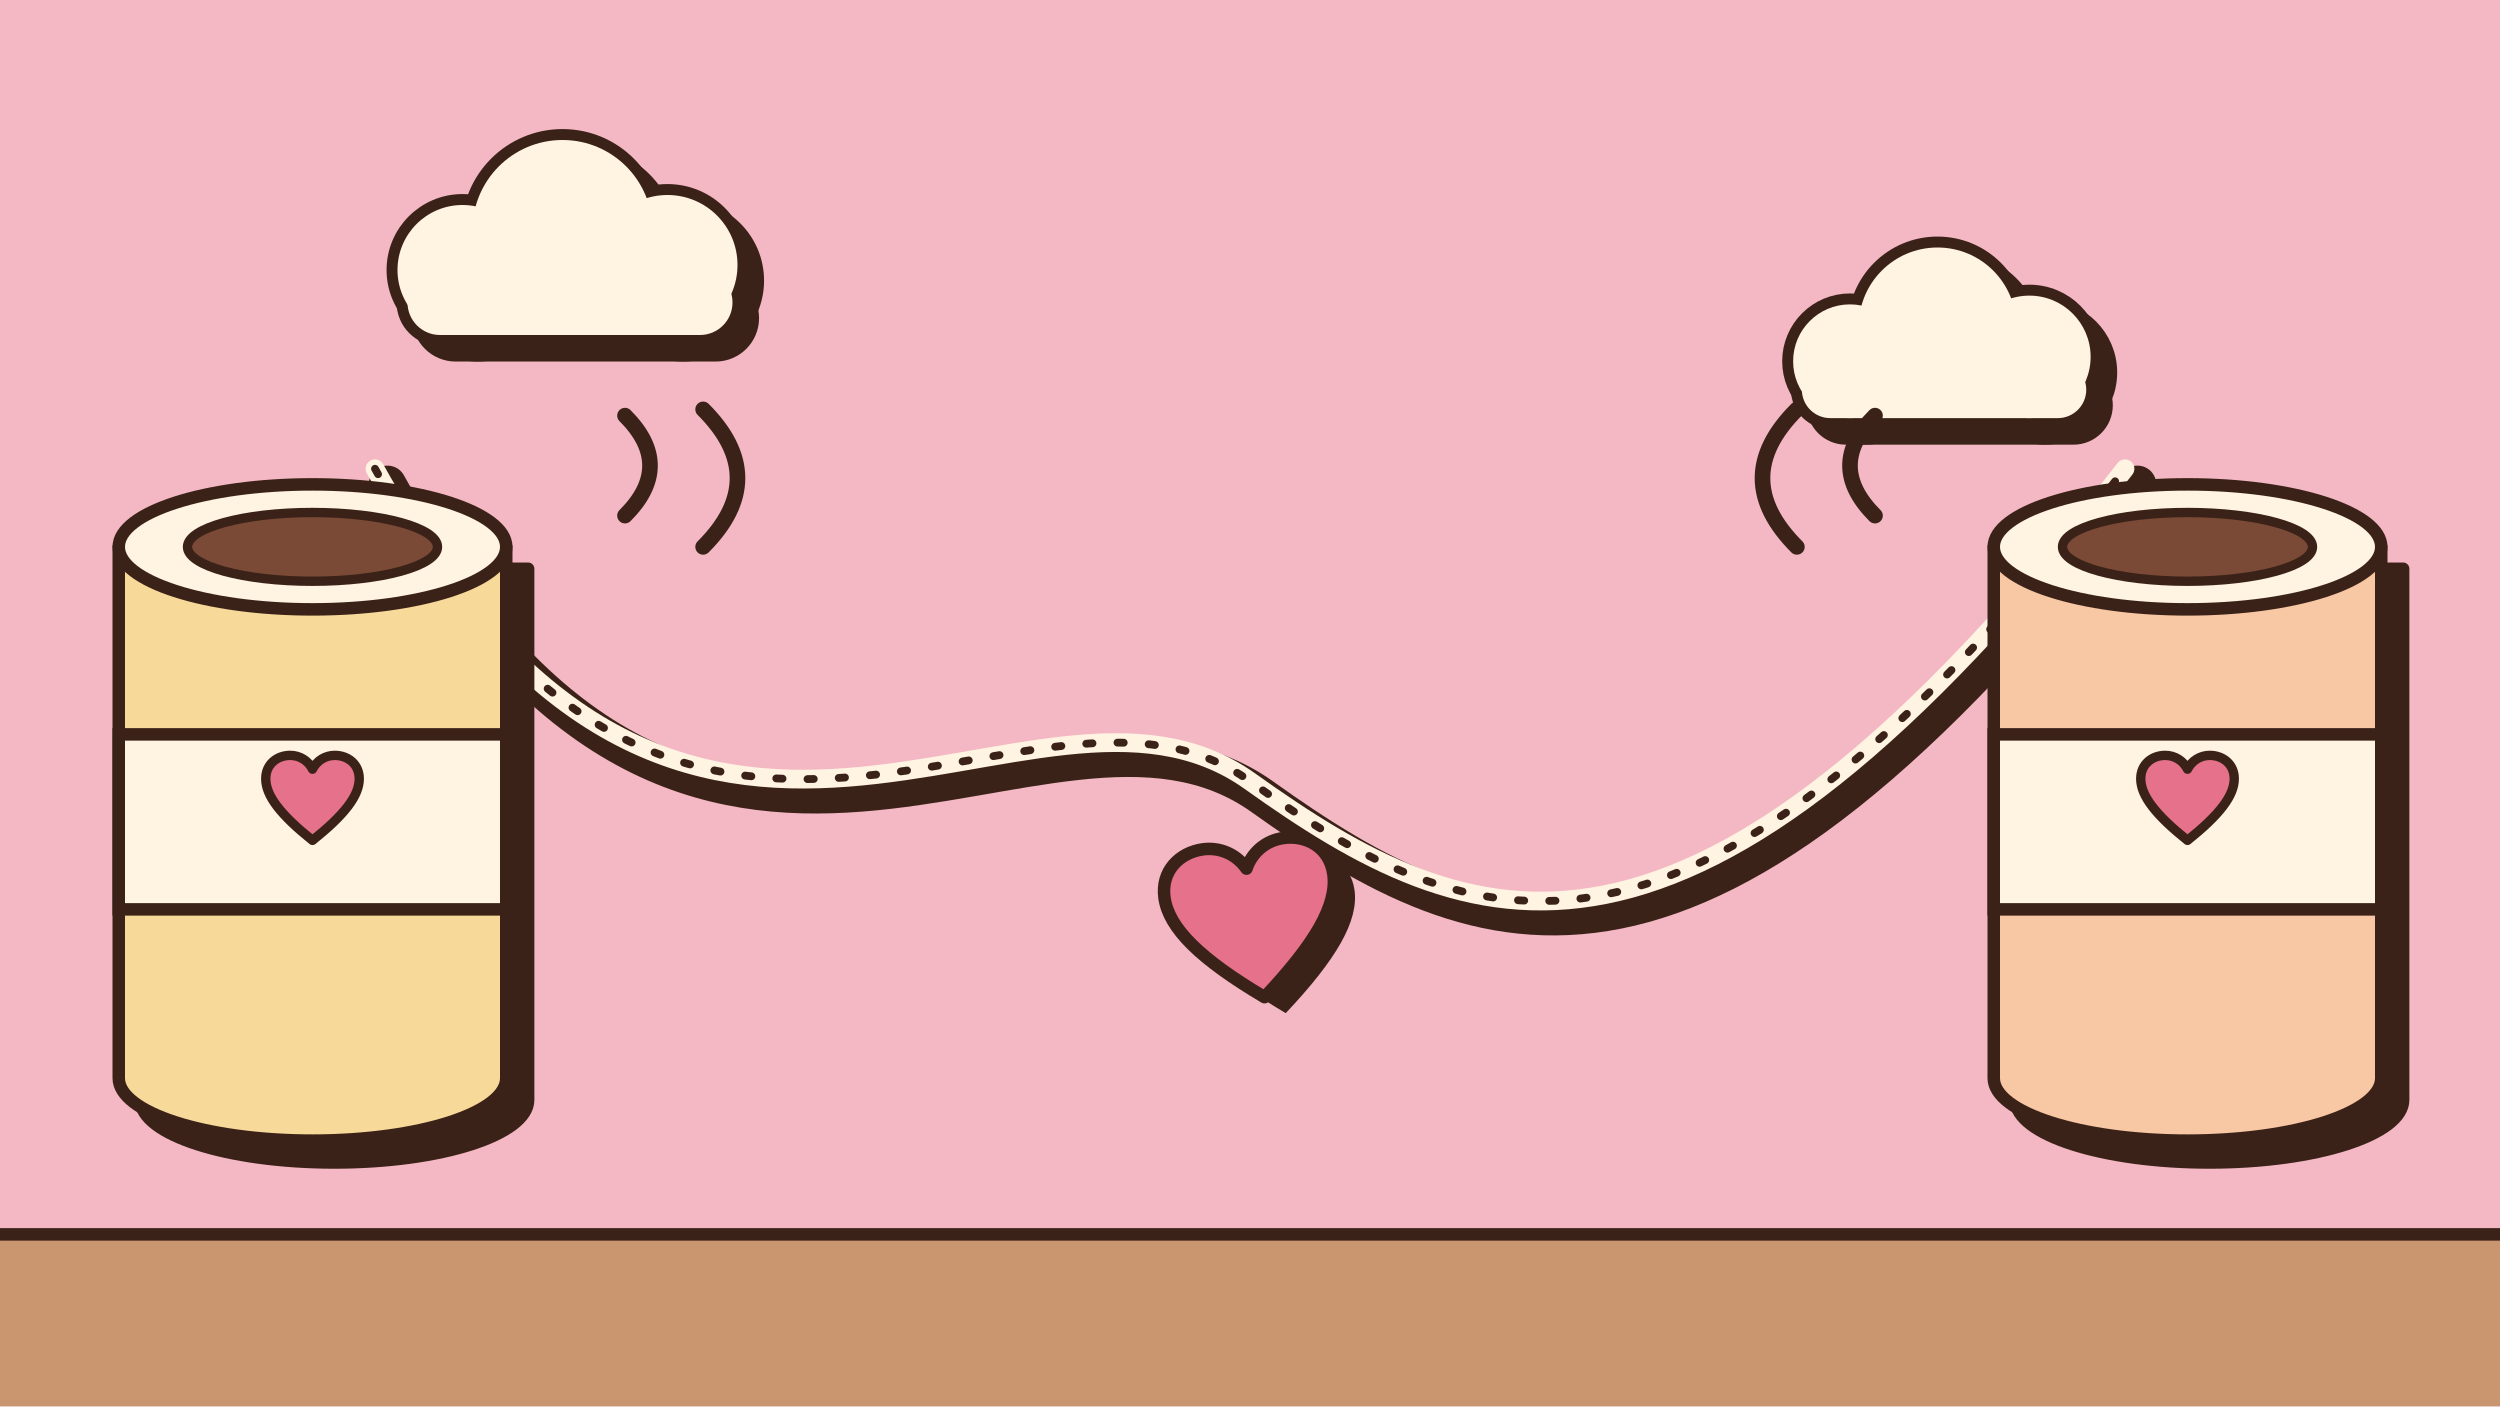
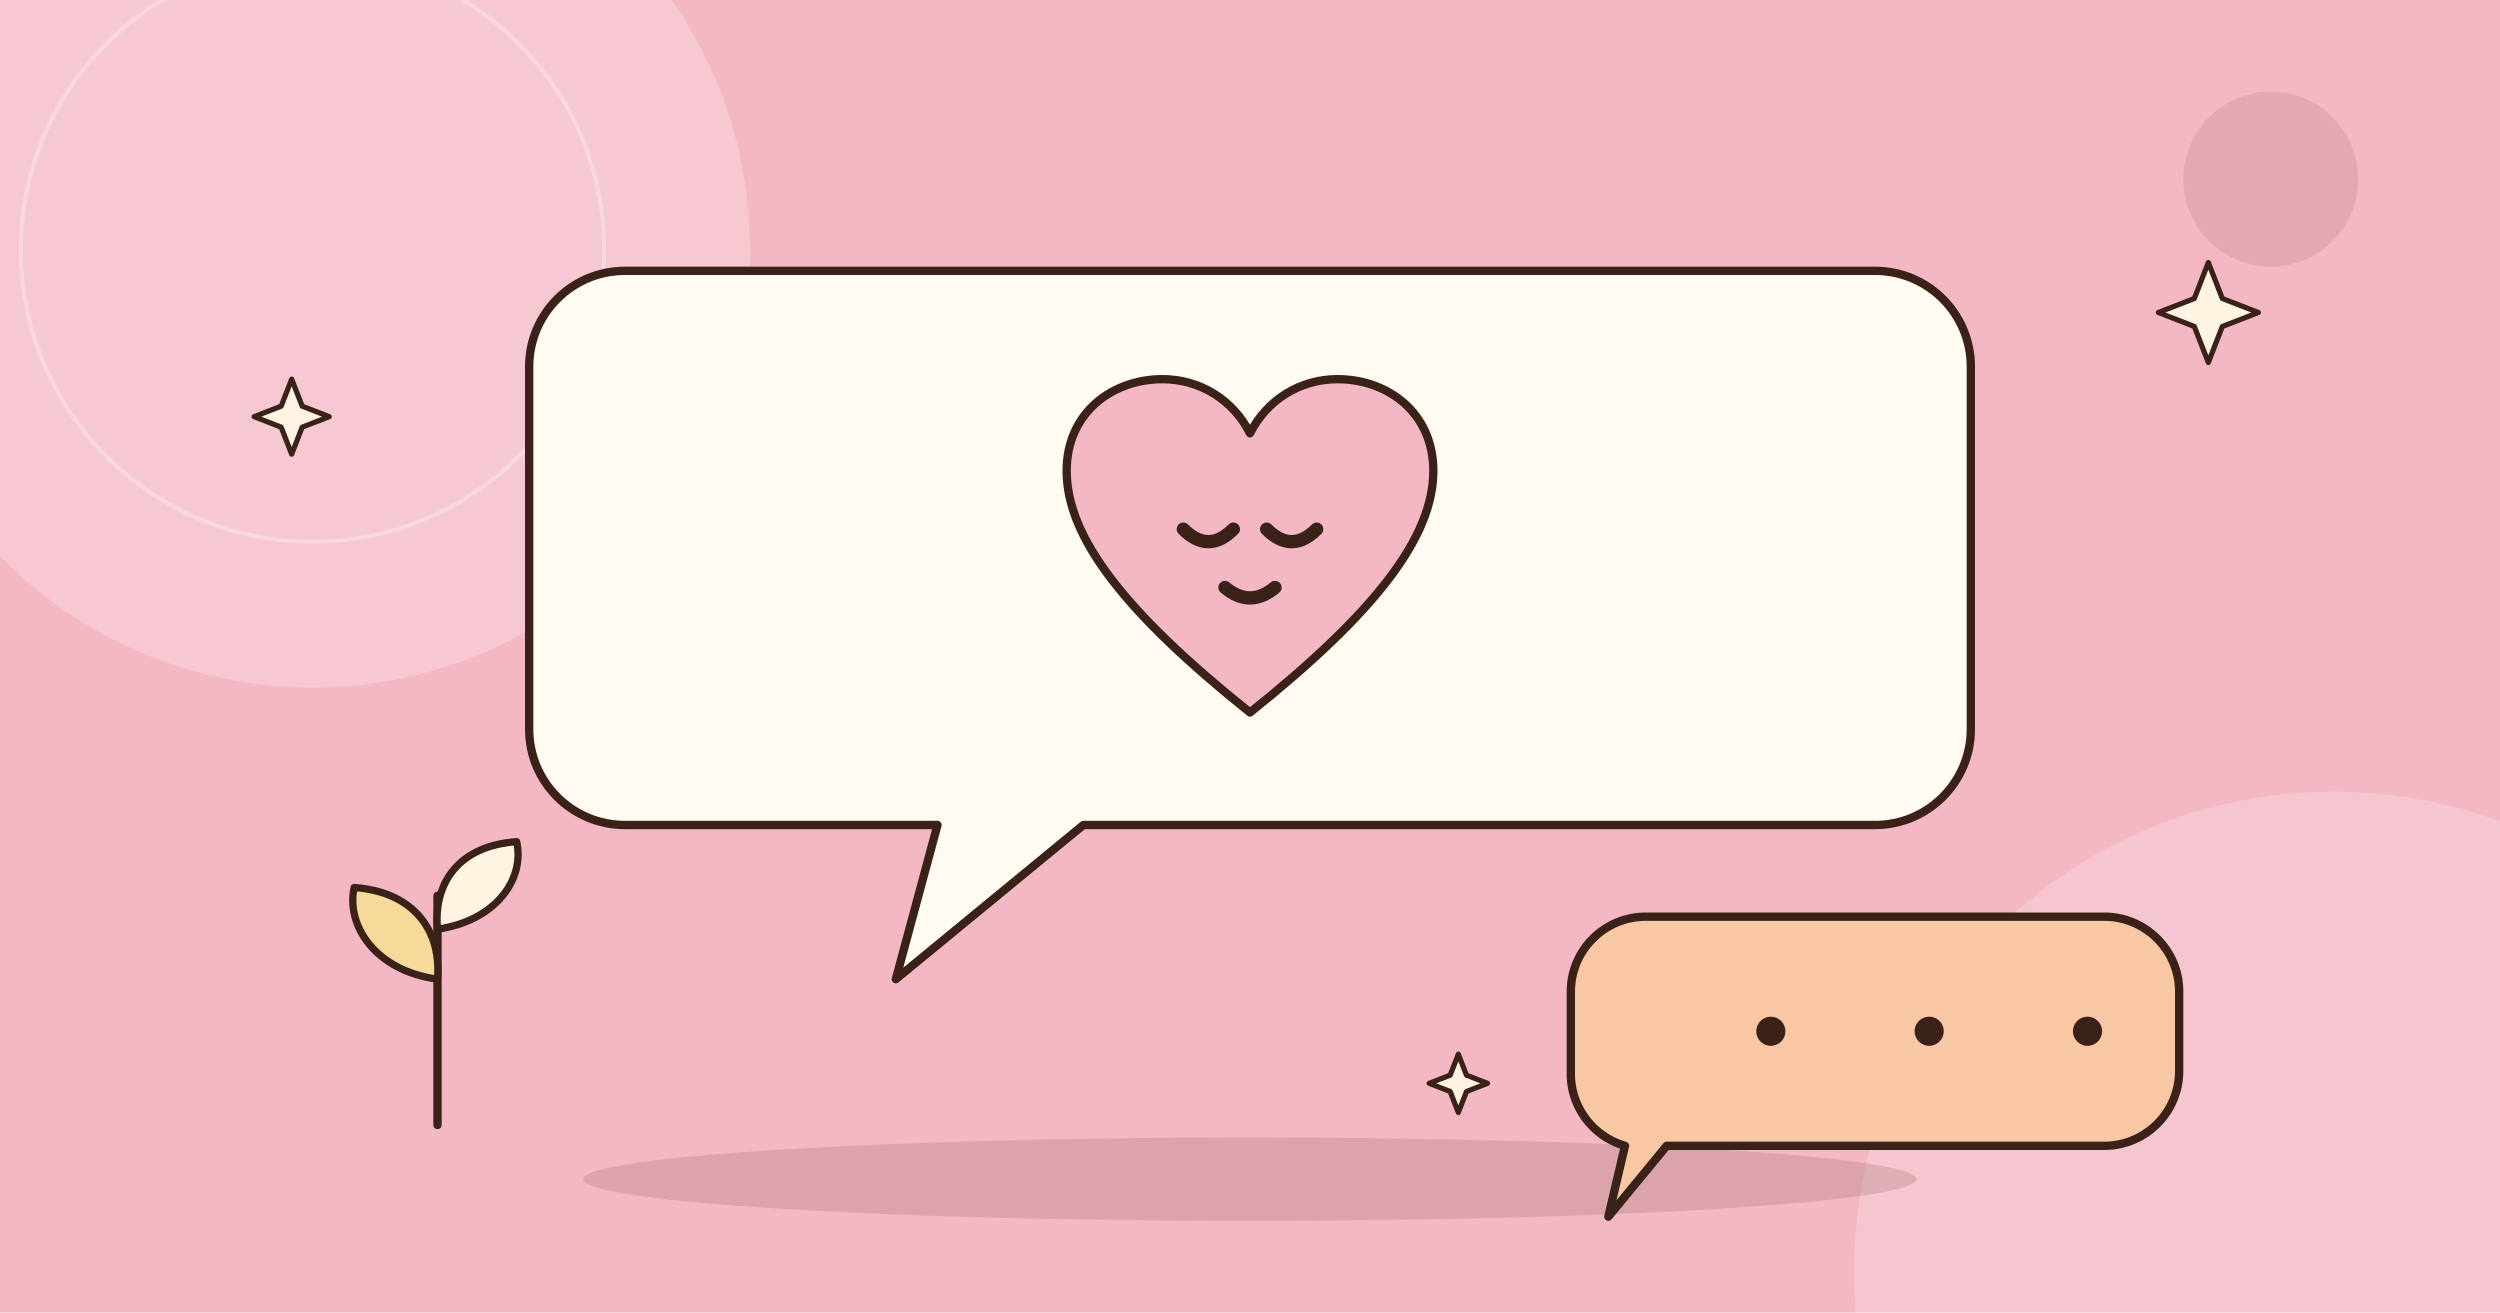
- <svg xmlns="http://www.w3.org/2000/svg" viewBox="0 0 800 450" preserveAspectRatio="xMidYMid slice">
-   <rect width="800" height="450" fill="#f4b8c4" />
-   <g transform="translate(5 5)">
-     <circle cx="148.0" cy="86.4" r="20.8" fill="#3b2218" stroke="#3b2218" stroke-width="7.0" stroke-linejoin="round" />
-     <circle cx="180" cy="73.6" r="28.8" fill="#3b2218" stroke="#3b2218" stroke-width="7.0" stroke-linejoin="round" />
-     <circle cx="213.6" cy="84.8" r="22.4" fill="#3b2218" stroke="#3b2218" stroke-width="7.0" stroke-linejoin="round" />
-     <rect x="130.4" y="86.4" width="104.0" height="20.8" rx="10.4" fill="#3b2218" stroke="#3b2218" stroke-width="7.0" stroke-linejoin="round" />
+ <svg xmlns="http://www.w3.org/2000/svg" viewBox="0 0 1200 630" width="1200" height="630" role="img" aria-hidden="true">
+   <rect width="1200" height="630" fill="#f4b8c4" />
+   <circle cx="150" cy="120" r="210" fill="#fff" fill-opacity=".22" />
+   <circle cx="150" cy="120" r="140" fill="none" stroke="#fff" stroke-opacity=".28" stroke-width="2" />
+   <circle cx="1090" cy="86" r="42" fill="#3b2218" fill-opacity=".10" />
+   <circle cx="1120" cy="610" r="230" fill="#fff" fill-opacity=".2" />
+   <ellipse cx="600" cy="566" rx="320" ry="20" fill="#3b2218" fill-opacity=".14" />
+   <path d="M300 130 H900 a46 46 0 0 1 46 46 V350 a46 46 0 0 1 -46 46 H520 L430 470 L450 396 H300 a46 46 0 0 1 -46 -46 V176 a46 46 0 0 1 46 -46 Z" fill="#fffaf2" stroke="#3b2218" stroke-opacity="1" stroke-width="4" stroke-linecap="round" stroke-linejoin="round" />
+   <g transform="translate(600 262) rotate(0) scale(2.0) translate(-50 -48)">
+     <path d="M50 88 C20 64 6 46 6 30 C6 16 17 8 29 8 C38 8 46 13 50 21 C54 13 62 8 71 8 C83 8 94 16 94 30 C94 46 80 64 50 88 Z" fill="#f4b8c4" stroke="#3b2218" stroke-width="2.00" stroke-linejoin="round" />
+     <path d="M34 44 q6 6 12 0 M54 44 q6 6 12 0" fill="none" stroke="#3b2218" stroke-width="3.2" stroke-linecap="round" />
+     <path d="M44 58 q6 5 12 0" fill="none" stroke="#3b2218" stroke-width="3.2" stroke-linecap="round" />
  </g>
-   <circle cx="148.0" cy="86.4" r="20.8" fill="#3b2218" stroke="#3b2218" stroke-width="7.0" stroke-linejoin="round" />
-   <circle cx="180" cy="73.6" r="28.8" fill="#3b2218" stroke="#3b2218" stroke-width="7.0" stroke-linejoin="round" />
-   <circle cx="213.6" cy="84.8" r="22.4" fill="#3b2218" stroke="#3b2218" stroke-width="7.0" stroke-linejoin="round" />
-   <rect x="130.4" y="86.4" width="104.0" height="20.8" rx="10.4" fill="#3b2218" stroke="#3b2218" stroke-width="7.0" stroke-linejoin="round" />
-   <circle cx="148.0" cy="86.4" r="20.8" fill="#fff3e2" />
-   <circle cx="180" cy="73.6" r="28.8" fill="#fff3e2" />
-   <circle cx="213.6" cy="84.8" r="22.4" fill="#fff3e2" />
-   <rect x="130.4" y="86.4" width="104.0" height="20.8" rx="10.4" fill="#fff3e2" />
-   <g transform="translate(5 5)">
-     <circle cx="592.0" cy="115.6" r="18.2" fill="#3b2218" stroke="#3b2218" stroke-width="7.0" stroke-linejoin="round" />
-     <circle cx="620" cy="104.4" r="25.2" fill="#3b2218" stroke="#3b2218" stroke-width="7.0" stroke-linejoin="round" />
-     <circle cx="649.4" cy="114.2" r="19.6" fill="#3b2218" stroke="#3b2218" stroke-width="7.0" stroke-linejoin="round" />
-     <rect x="576.6" y="115.6" width="91.0" height="18.2" rx="9.1" fill="#3b2218" stroke="#3b2218" stroke-width="7.0" stroke-linejoin="round" />
-   </g>
-   <circle cx="592.0" cy="115.6" r="18.2" fill="#3b2218" stroke="#3b2218" stroke-width="7.0" stroke-linejoin="round" />
-   <circle cx="620" cy="104.4" r="25.2" fill="#3b2218" stroke="#3b2218" stroke-width="7.0" stroke-linejoin="round" />
-   <circle cx="649.4" cy="114.2" r="19.6" fill="#3b2218" stroke="#3b2218" stroke-width="7.0" stroke-linejoin="round" />
-   <rect x="576.6" y="115.6" width="91.0" height="18.2" rx="9.1" fill="#3b2218" stroke="#3b2218" stroke-width="7.0" stroke-linejoin="round" />
-   <circle cx="592.0" cy="115.6" r="18.2" fill="#fff3e2" />
-   <circle cx="620" cy="104.4" r="25.2" fill="#fff3e2" />
-   <circle cx="649.4" cy="114.2" r="19.6" fill="#fff3e2" />
-   <rect x="576.6" y="115.6" width="91.0" height="18.2" rx="9.1" fill="#fff3e2" />
-   <path d="M120 150 C220 330 330 200 400 250 S540 330 680 150" fill="none" stroke="#3b2218" stroke-width="12" stroke-linecap="round" transform="translate(4 5)" />
-   <path d="M120 150 C220 330 330 200 400 250 S540 330 680 150" fill="none" stroke="#fff3e2" stroke-width="6" stroke-linecap="round" />
-   <path d="M120 150 C220 330 330 200 400 250 S540 330 680 150" fill="none" stroke="#3b2218" stroke-width="2.5" stroke-linecap="round" stroke-dasharray="2 8" />
-   <g transform="">
-     <path d="M38 175 V345 a62 20 0 0 0 124 0 V175Z" transform="translate(7 7)" fill="#3b2218" stroke="#3b2218" stroke-width="4" stroke-linejoin="round" />
-     <path d="M38 175 V345 a62 20 0 0 0 124 0 V175Z" fill="#f7d99a" stroke="#3b2218" stroke-width="4" stroke-linejoin="round" />
-   </g>
-   <rect x="38" y="235" width="124" height="56" fill="#fff3e2" stroke="#3b2218" stroke-width="4" />
-   <g transform="translate(83 239) rotate(0 50 44) scale(0.34)">
-     <path d="M50 88 C20 64 6 46 6 30 C6 16 17 8 29 8 C38 8 46 13 50 21 C54 13 62 8 71 8 C83 8 94 16 94 30 C94 46 80 64 50 88 Z" transform="translate(0.00 0.00)" fill="#3b2218" />
-     <path d="M50 88 C20 64 6 46 6 30 C6 16 17 8 29 8 C38 8 46 13 50 21 C54 13 62 8 71 8 C83 8 94 16 94 30 C94 46 80 64 50 88 Z" fill="#e5718a" stroke="#3b2218" stroke-width="8.82" stroke-linejoin="round" />
-   </g>
-   <ellipse cx="100" cy="175" rx="62" ry="20" fill="#fff3e2" stroke="#3b2218" stroke-width="4" />
-   <ellipse cx="100" cy="175" rx="40" ry="11" fill="#7b4a36" stroke="#3b2218" stroke-width="3" />
-   <g transform="">
-     <path d="M638 175 V345 a62 20 0 0 0 124 0 V175Z" transform="translate(7 7)" fill="#3b2218" stroke="#3b2218" stroke-width="4" stroke-linejoin="round" />
-     <path d="M638 175 V345 a62 20 0 0 0 124 0 V175Z" fill="#f8c7a3" stroke="#3b2218" stroke-width="4" stroke-linejoin="round" />
-   </g>
-   <rect x="638" y="235" width="124" height="56" fill="#fff3e2" stroke="#3b2218" stroke-width="4" />
-   <g transform="translate(683 239) rotate(0 50 44) scale(0.34)">
-     <path d="M50 88 C20 64 6 46 6 30 C6 16 17 8 29 8 C38 8 46 13 50 21 C54 13 62 8 71 8 C83 8 94 16 94 30 C94 46 80 64 50 88 Z" transform="translate(0.00 0.00)" fill="#3b2218" />
-     <path d="M50 88 C20 64 6 46 6 30 C6 16 17 8 29 8 C38 8 46 13 50 21 C54 13 62 8 71 8 C83 8 94 16 94 30 C94 46 80 64 50 88 Z" fill="#e5718a" stroke="#3b2218" stroke-width="8.82" stroke-linejoin="round" />
-   </g>
-   <ellipse cx="700" cy="175" rx="62" ry="20" fill="#fff3e2" stroke="#3b2218" stroke-width="4" />
-   <ellipse cx="700" cy="175" rx="40" ry="11" fill="#7b4a36" stroke="#3b2218" stroke-width="3" />
-   <g transform="translate(372 262) rotate(-8 50 44) scale(0.62)">
-     <path d="M50 88 C20 64 6 46 6 30 C6 16 17 8 29 8 C38 8 46 13 50 21 C54 13 62 8 71 8 C83 8 94 16 94 30 C94 46 80 64 50 88 Z" transform="translate(9.68 9.68)" fill="#3b2218" />
-     <path d="M50 88 C20 64 6 46 6 30 C6 16 17 8 29 8 C38 8 46 13 50 21 C54 13 62 8 71 8 C83 8 94 16 94 30 C94 46 80 64 50 88 Z" fill="#e5718a" stroke="#3b2218" stroke-width="6.45" stroke-linejoin="round" />
-   </g>
-   <g stroke="#3b2218" stroke-width="5" stroke-linecap="round" fill="none">
-     <path d="M200 165 q16 -16 0 -32" />
-     <path d="M225 175 q22 -22 0 -44" />
-   </g>
-   <g stroke="#3b2218" stroke-width="5" stroke-linecap="round" fill="none">
-     <path d="M600 165 q-16 -16 0 -32" />
-     <path d="M575 175 q-22 -22 0 -44" />
-   </g>
-   <rect y="395" width="800" height="55" fill="#c9966f" />
-   <line x1="0" y1="395" x2="800" y2="395" stroke="#3b2218" stroke-width="4" />
+   <path d="M826 440 H1010 a36 36 0 0 1 36 36 V514 a36 36 0 0 1 -36 36 H800 L772 584 L780 550 a36 36 0 0 1 -26 -36 V476 a36 36 0 0 1 36 -36 Z" fill="#f8c7a3" stroke="#3b2218" stroke-opacity="1" stroke-width="4" stroke-linecap="round" stroke-linejoin="round" />
+   <circle cx="850" cy="495" r="7" fill="#3b2218" stroke="#3b2218" stroke-width="0" />
+   <circle cx="926" cy="495" r="7" fill="#3b2218" stroke="#3b2218" stroke-width="0" />
+   <circle cx="1002" cy="495" r="7" fill="#3b2218" stroke="#3b2218" stroke-width="0" />
+   <path d="M210 540 V430" stroke="#3b2218" stroke-width="4" stroke-linecap="round" fill="none" />
+   <path d="M210 470 c-30 -4 -44 -26 -40 -44 c28 2 42 20 40 44Z" fill="#f7d99a" stroke="#3b2218" stroke-width="3.5" stroke-linejoin="round" />
+   <path d="M210 446 c28 -4 42 -24 38 -42 c-28 2 -40 20 -38 42Z" fill="#fff3e2" stroke="#3b2218" stroke-width="3.5" stroke-linejoin="round" />
+   <path d="M1060 126 L1066.72 143.28 L1084 150 L1066.72 156.72 L1060 174 L1053.28 156.72 L1036 150 L1053.28 143.28 Z" fill="#fff3e2" stroke="#3b2218" stroke-width="2.5" stroke-linejoin="round" />
+   <path d="M140 182 L145.04 194.96 L158 200 L145.04 205.04 L140 218 L134.96 205.04 L122 200 L134.96 194.96 Z" fill="#fff3e2" stroke="#3b2218" stroke-width="2.5" stroke-linejoin="round" />
+   <path d="M700 506 L703.92 516.08 L714 520 L703.92 523.92 L700 534 L696.08 523.92 L686 520 L696.08 516.08 Z" fill="#fff3e2" stroke="#3b2218" stroke-width="2.5" stroke-linejoin="round" />
</svg>
